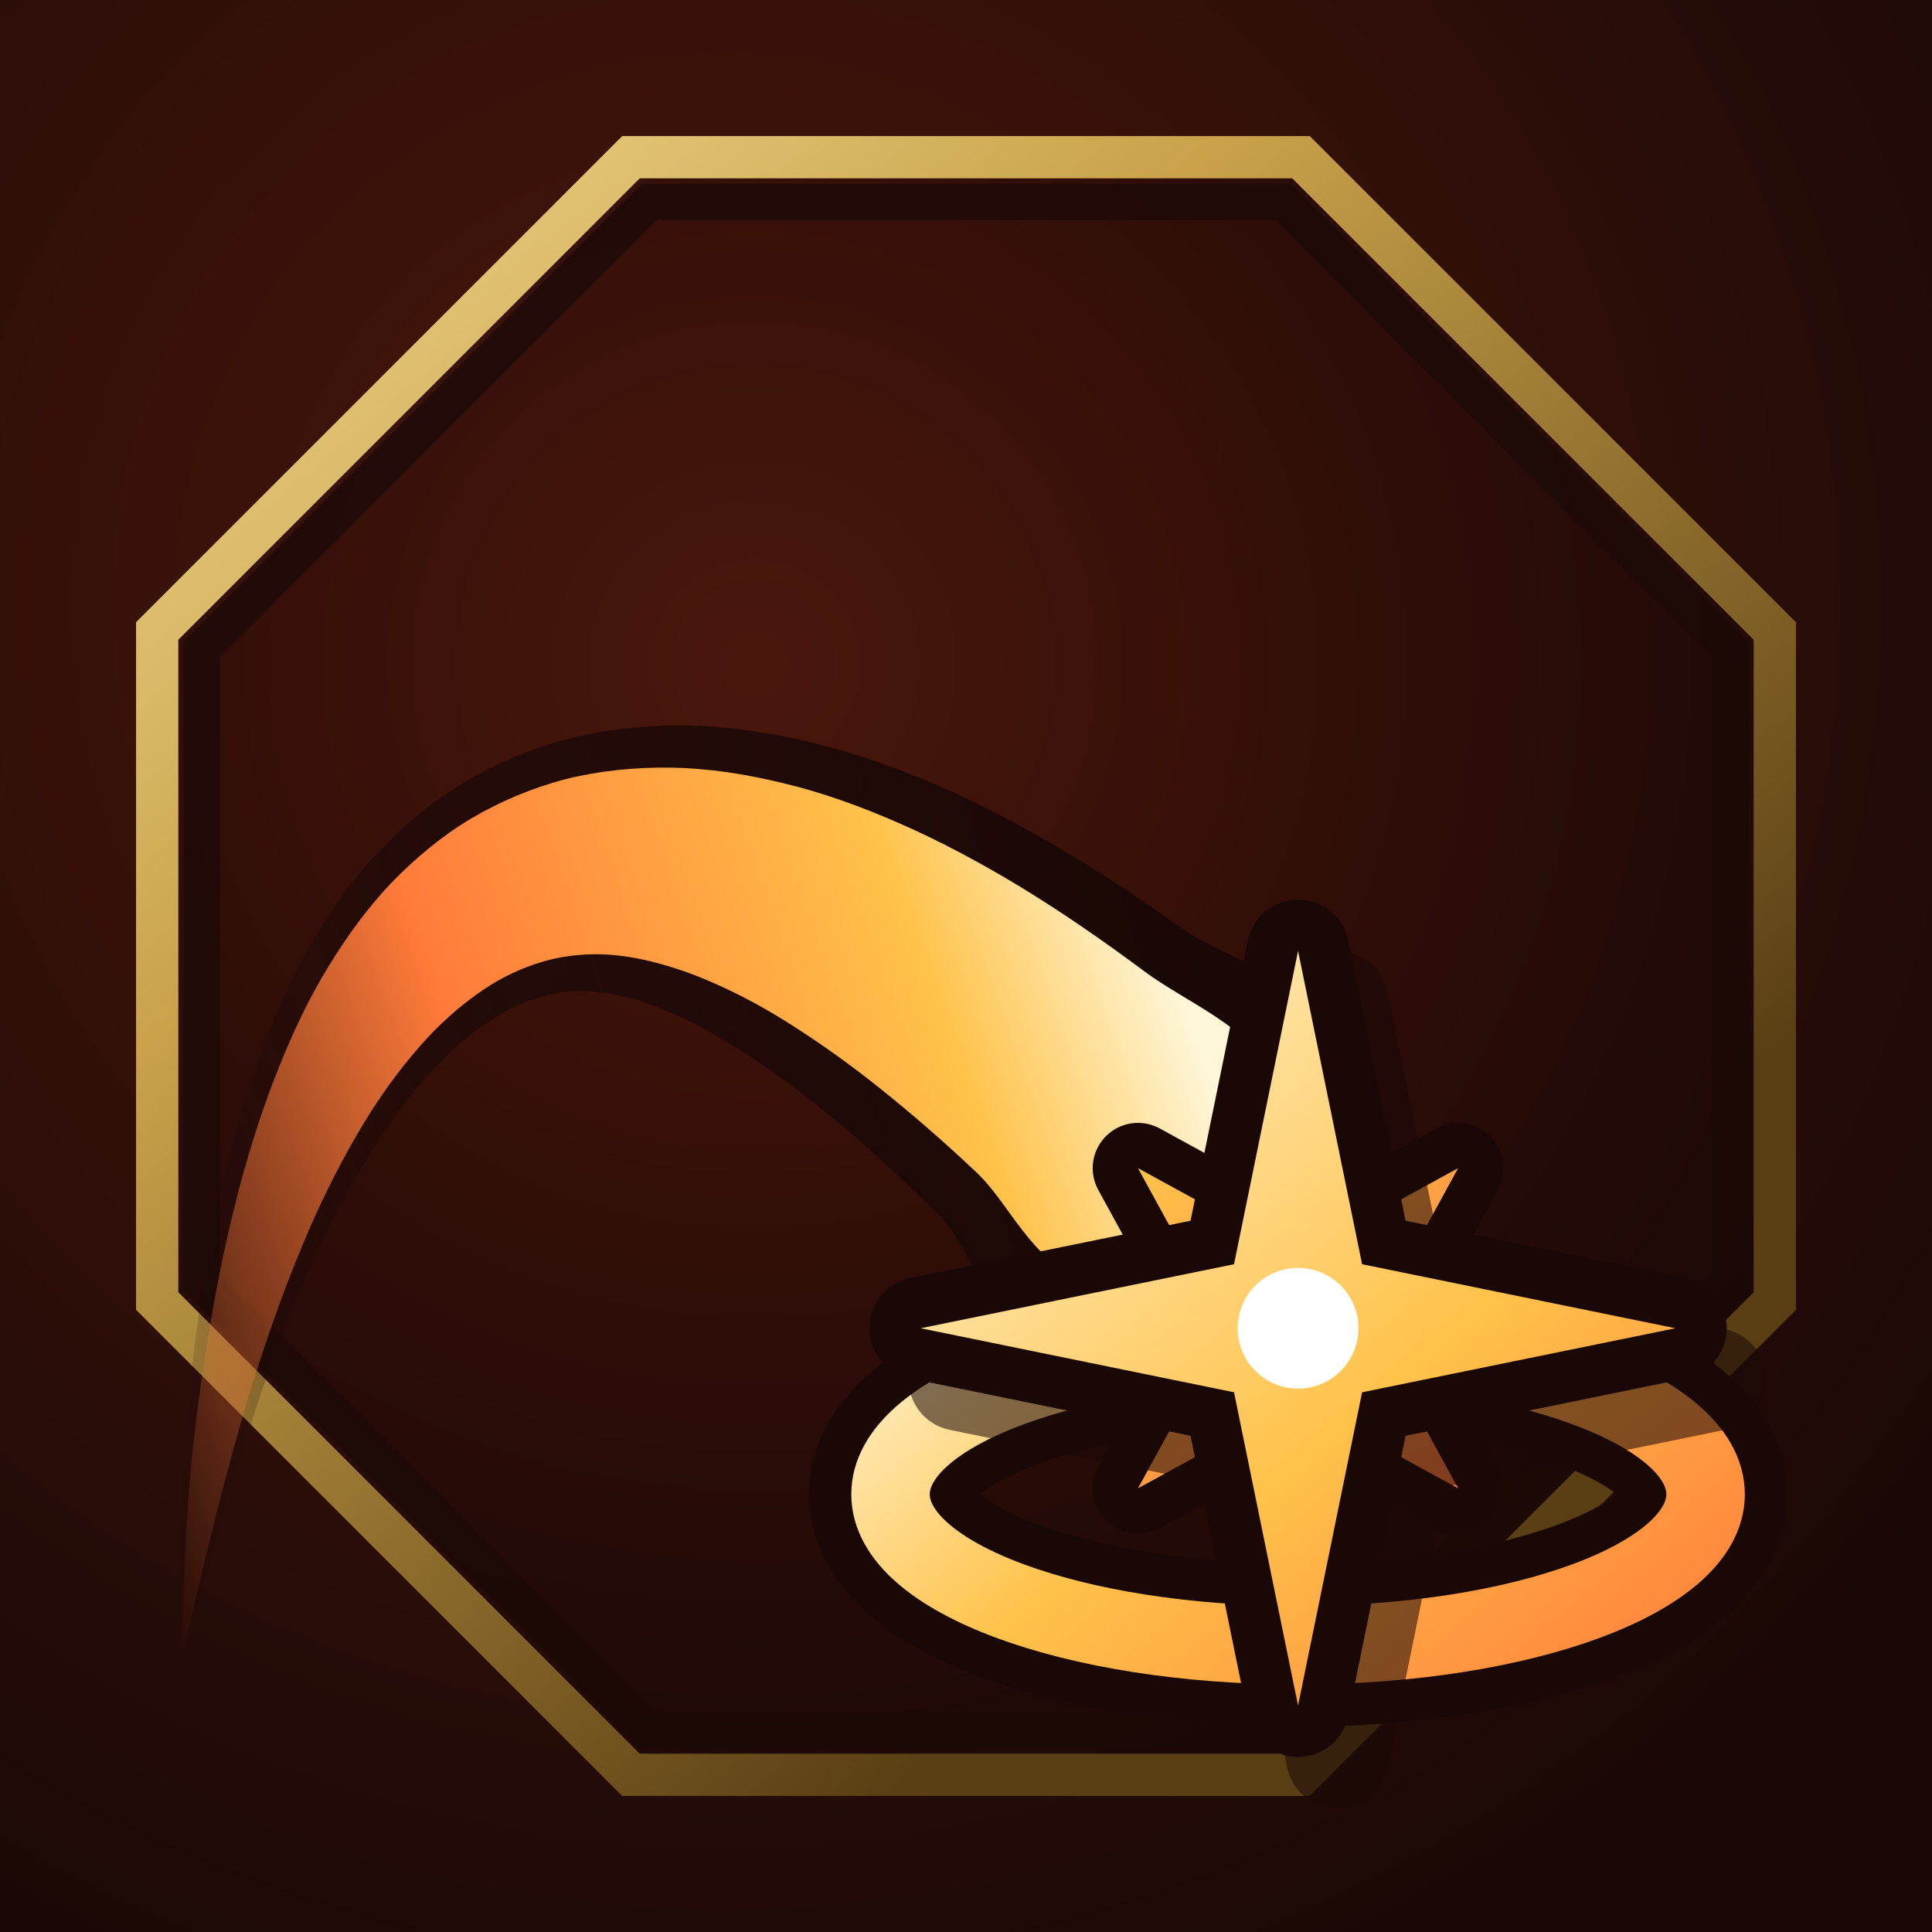
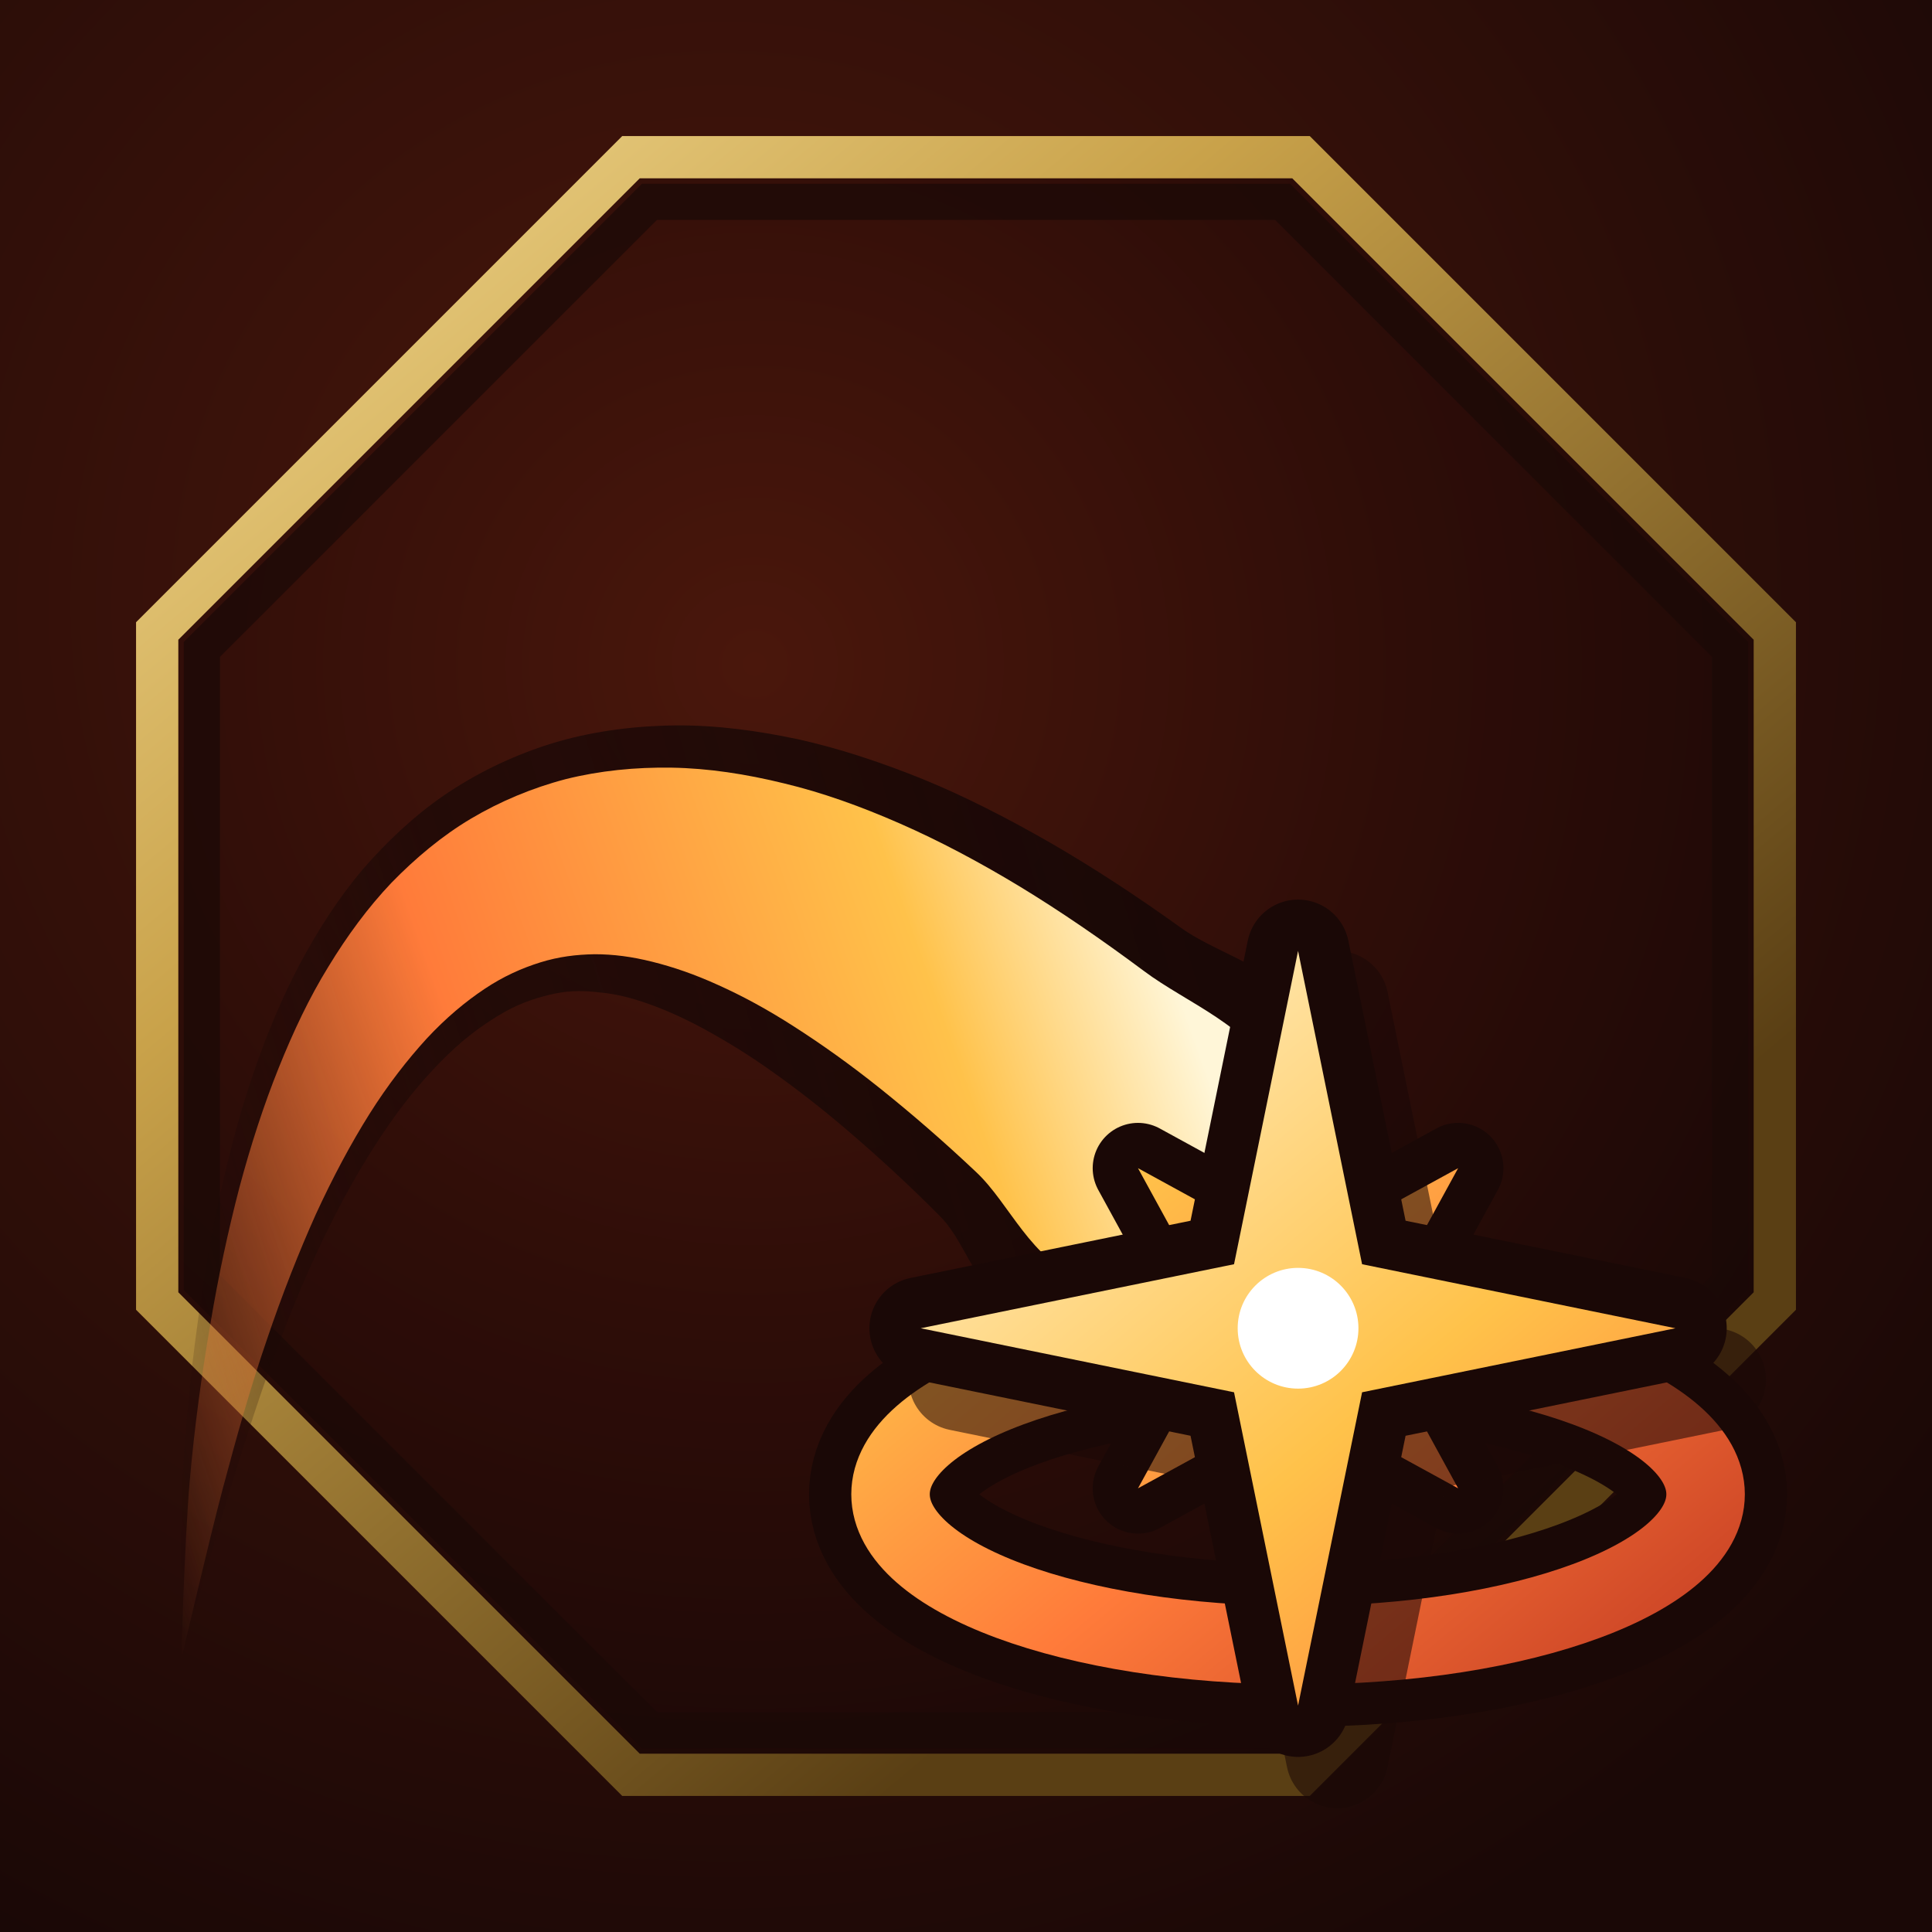
<svg xmlns="http://www.w3.org/2000/svg" width="64" height="64" viewBox="0 0 64 64">
  <defs>
    <radialGradient id="radial-gradient-1" cx="24" cy="20" r="50" gradientUnits="userSpaceOnUse">
      <stop offset="0" stop-color="#4a170c" />
      <stop offset="1" stop-color="#1a0806" />
    </radialGradient>
    <radialGradient id="radial-gradient-2" cx="25" cy="22" r="40" gradientUnits="userSpaceOnUse">
      <stop offset="0" stop-color="#4a170c" />
      <stop offset="0.55" stop-color="#2e0d08" />
      <stop offset="1" stop-color="#1a0806" />
    </radialGradient>
    <linearGradient id="linear-gradient-1" x1="7.103" y1="2.329" x2="56.897" y2="61.671" gradientUnits="userSpaceOnUse">
      <stop offset="0" stop-color="#f4dc94" />
      <stop offset="0.3" stop-color="#c9a24a" />
      <stop offset="0.75" stop-color="#5a3f14" />
      <stop offset="1" stop-color="#5a3f14" />
    </linearGradient>
    <linearGradient id="linear-gradient-2" x1="33.783" y1="38.515" x2="52.217" y2="60.485" gradientUnits="userSpaceOnUse">
-       <stop offset="0" stop-color="#fff6d8" />
-       <stop offset="0.4" stop-color="#ffc24a" />
-       <stop offset="1" stop-color="#ff7b3a" />
+       <stop offset="0" stop-color="#ffc24a" />
+       <stop offset="0.45" stop-color="#ff7b3a" />
+       <stop offset="1" stop-color="#c23a22" />
    </linearGradient>
    <linearGradient id="linear-gradient-3" x1="6" y1="55" x2="43.792" y2="43.538" gradientUnits="userSpaceOnUse">
      <stop offset="0" stop-color="#1a0806" stop-opacity="0" />
      <stop offset="0.4" stop-color="#1a0806" stop-opacity="0.7" />
      <stop offset="1" stop-color="#1a0806" />
    </linearGradient>
    <linearGradient id="linear-gradient-4" x1="6" y1="55" x2="42.34" y2="42.163" gradientUnits="userSpaceOnUse">
      <stop offset="0" stop-color="#ff7b3a" stop-opacity="0" />
      <stop offset="0.4" stop-color="#ff7b3a" />
      <stop offset="0.8" stop-color="#ffc24a" />
      <stop offset="1" stop-color="#fff6d8" />
    </linearGradient>
    <linearGradient id="linear-gradient-5" x1="38.197" y1="38.277" x2="47.803" y2="49.723" gradientUnits="userSpaceOnUse">
      <stop offset="0" stop-color="#ffc24a" />
      <stop offset="1" stop-color="#ff7b3a" />
    </linearGradient>
    <linearGradient id="linear-gradient-6" x1="31.68" y1="30.51" x2="54.32" y2="57.49" gradientUnits="userSpaceOnUse">
      <stop offset="0" stop-color="#fff6d8" />
      <stop offset="0.6" stop-color="#ffc24a" />
      <stop offset="1" stop-color="#ff7b3a" />
    </linearGradient>
  </defs>
  <g id="Layer_1" data-name="Layer 1">
    <rect x="0" y="0" width="64" height="64" fill="url(#radial-gradient-1)" />
    <polygon points="43.098,5.207 58.793,20.902 58.793,43.098 43.098,58.793 20.902,58.793 5.207,43.098 5.207,20.902 20.902,5.207" fill="url(#radial-gradient-2)" stroke="url(#linear-gradient-1)" stroke-width="1.4" stroke-miterlimit="10" />
    <polygon points="42.486,6.686 57.314,21.514 57.314,42.486 42.486,57.314 21.514,57.314 6.686,42.486 6.686,21.514 21.514,6.686" fill="none" stroke="#1a0806" stroke-width="1.2" stroke-miterlimit="10" opacity="0.7" />
    <ellipse cx="43" cy="49.5" rx="13.5" ry="5" fill="none" stroke="#1a0806" stroke-width="5.4" stroke-miterlimit="10" />
    <ellipse cx="43" cy="49.5" rx="13.5" ry="5" fill="none" stroke="url(#linear-gradient-2)" stroke-width="2.6" stroke-miterlimit="10" />
    <path d="M6 55 C6 55 7.08 51.1 7.62 49.35 C8.16 47.6 8.68 45.97 9.25 44.48 C9.81 42.99 10.4 41.64 11.01 40.43 C11.62 39.22 12.26 38.15 12.9 37.23 C13.54 36.31 14.2 35.55 14.84 34.93 C15.48 34.31 16.12 33.86 16.72 33.52 C17.31 33.19 17.87 33.02 18.4 32.91 C18.94 32.8 19.4 32.82 19.91 32.88 C20.42 32.93 20.9 33.05 21.47 33.25 C22.03 33.45 22.63 33.71 23.31 34.08 C23.99 34.45 24.74 34.9 25.54 35.47 C26.35 36.04 27.23 36.72 28.16 37.52 C29.09 38.32 30.09 39.23 31.13 40.28 C32.18 41.32 32.33 43.23 34.44 43.77 C36.55 44.32 42.27 45.13 43.79 43.54 C45.31 41.95 44.34 36.36 43.56 34.23 C42.78 32.09 40.57 31.78 39.1 30.72 C37.64 29.67 36.2 28.73 34.78 27.91 C33.35 27.09 31.96 26.38 30.57 25.81 C29.18 25.25 27.8 24.79 26.44 24.49 C25.08 24.2 23.72 24.02 22.4 24.03 C21.08 24.04 19.75 24.21 18.54 24.55 C17.32 24.9 16.14 25.43 15.1 26.09 C14.06 26.74 13.12 27.58 12.3 28.48 C11.48 29.38 10.79 30.4 10.17 31.5 C9.55 32.6 9.03 33.78 8.57 35.05 C8.11 36.33 7.72 37.68 7.39 39.14 C7.05 40.6 6.77 42.15 6.55 43.8 C6.32 45.46 6.14 47.21 6.04 49.08 C5.95 50.94 6 55 6 55 Z" fill="url(#linear-gradient-3)" />
    <path d="M6 55 C6 55 6.91 51.08 7.38 49.31 C7.85 47.54 8.32 45.89 8.84 44.38 C9.35 42.87 9.9 41.48 10.46 40.23 C11.03 38.99 11.63 37.87 12.24 36.9 C12.85 35.93 13.5 35.1 14.13 34.41 C14.77 33.72 15.42 33.18 16.05 32.76 C16.68 32.34 17.29 32.07 17.9 31.88 C18.51 31.69 19.09 31.62 19.7 31.61 C20.32 31.61 20.93 31.69 21.61 31.86 C22.29 32.03 23 32.27 23.79 32.63 C24.57 32.98 25.41 33.43 26.31 34.01 C27.2 34.58 28.16 35.26 29.16 36.06 C30.17 36.87 31.23 37.78 32.34 38.83 C33.45 39.87 34.16 41.77 35.82 42.33 C37.49 42.88 41.28 43.27 42.34 42.16 C43.4 41.05 42.92 37.34 42.18 35.67 C41.44 34.01 39.3 33.22 37.9 32.17 C36.49 31.12 35.12 30.18 33.77 29.36 C32.43 28.55 31.11 27.85 29.81 27.28 C28.51 26.71 27.23 26.25 25.97 25.95 C24.71 25.64 23.46 25.45 22.26 25.43 C21.05 25.41 19.86 25.53 18.74 25.81 C17.63 26.1 16.56 26.55 15.6 27.12 C14.64 27.69 13.76 28.43 12.97 29.24 C12.19 30.06 11.5 31 10.88 32.02 C10.25 33.04 9.72 34.16 9.23 35.38 C8.74 36.6 8.31 37.92 7.93 39.34 C7.56 40.76 7.23 42.28 6.96 43.91 C6.68 45.54 6.44 47.27 6.28 49.12 C6.12 50.97 6 55 6 55 Z" fill="url(#linear-gradient-4)" />
    <polygon points="48.303,38.697 45.4,44 48.303,49.303 43,46.4 37.697,49.303 40.6,44 37.697,38.697 43,41.6" fill="#1a0806" stroke="#1a0806" stroke-width="3" stroke-linecap="round" stroke-linejoin="round" />
    <polygon points="48.303,38.697 45.4,44 48.303,49.303 43,46.4 37.697,49.303 40.6,44 37.697,38.697 43,41.6" fill="url(#linear-gradient-5)" />
    <polygon points="44.3,33.2 46.421,43.579 56.8,45.7 46.421,47.821 44.3,58.2 42.179,47.821 31.8,45.7 42.179,43.579" fill="#1a0806" stroke="#1a0806" stroke-width="3.4" stroke-linecap="round" stroke-linejoin="round" opacity="0.55" />
    <polygon points="43,31.5 45.121,41.879 55.5,44 45.121,46.121 43,56.5 40.879,46.121 30.5,44 40.879,41.879" fill="#1a0806" stroke="#1a0806" stroke-width="3.4" stroke-linecap="round" stroke-linejoin="round" />
    <polygon points="43,31.5 45.121,41.879 55.5,44 45.121,46.121 43,56.5 40.879,46.121 30.5,44 40.879,41.879" fill="url(#linear-gradient-6)" />
    <circle cx="43" cy="44" r="2" fill="#ffffff" />
  </g>
</svg>
